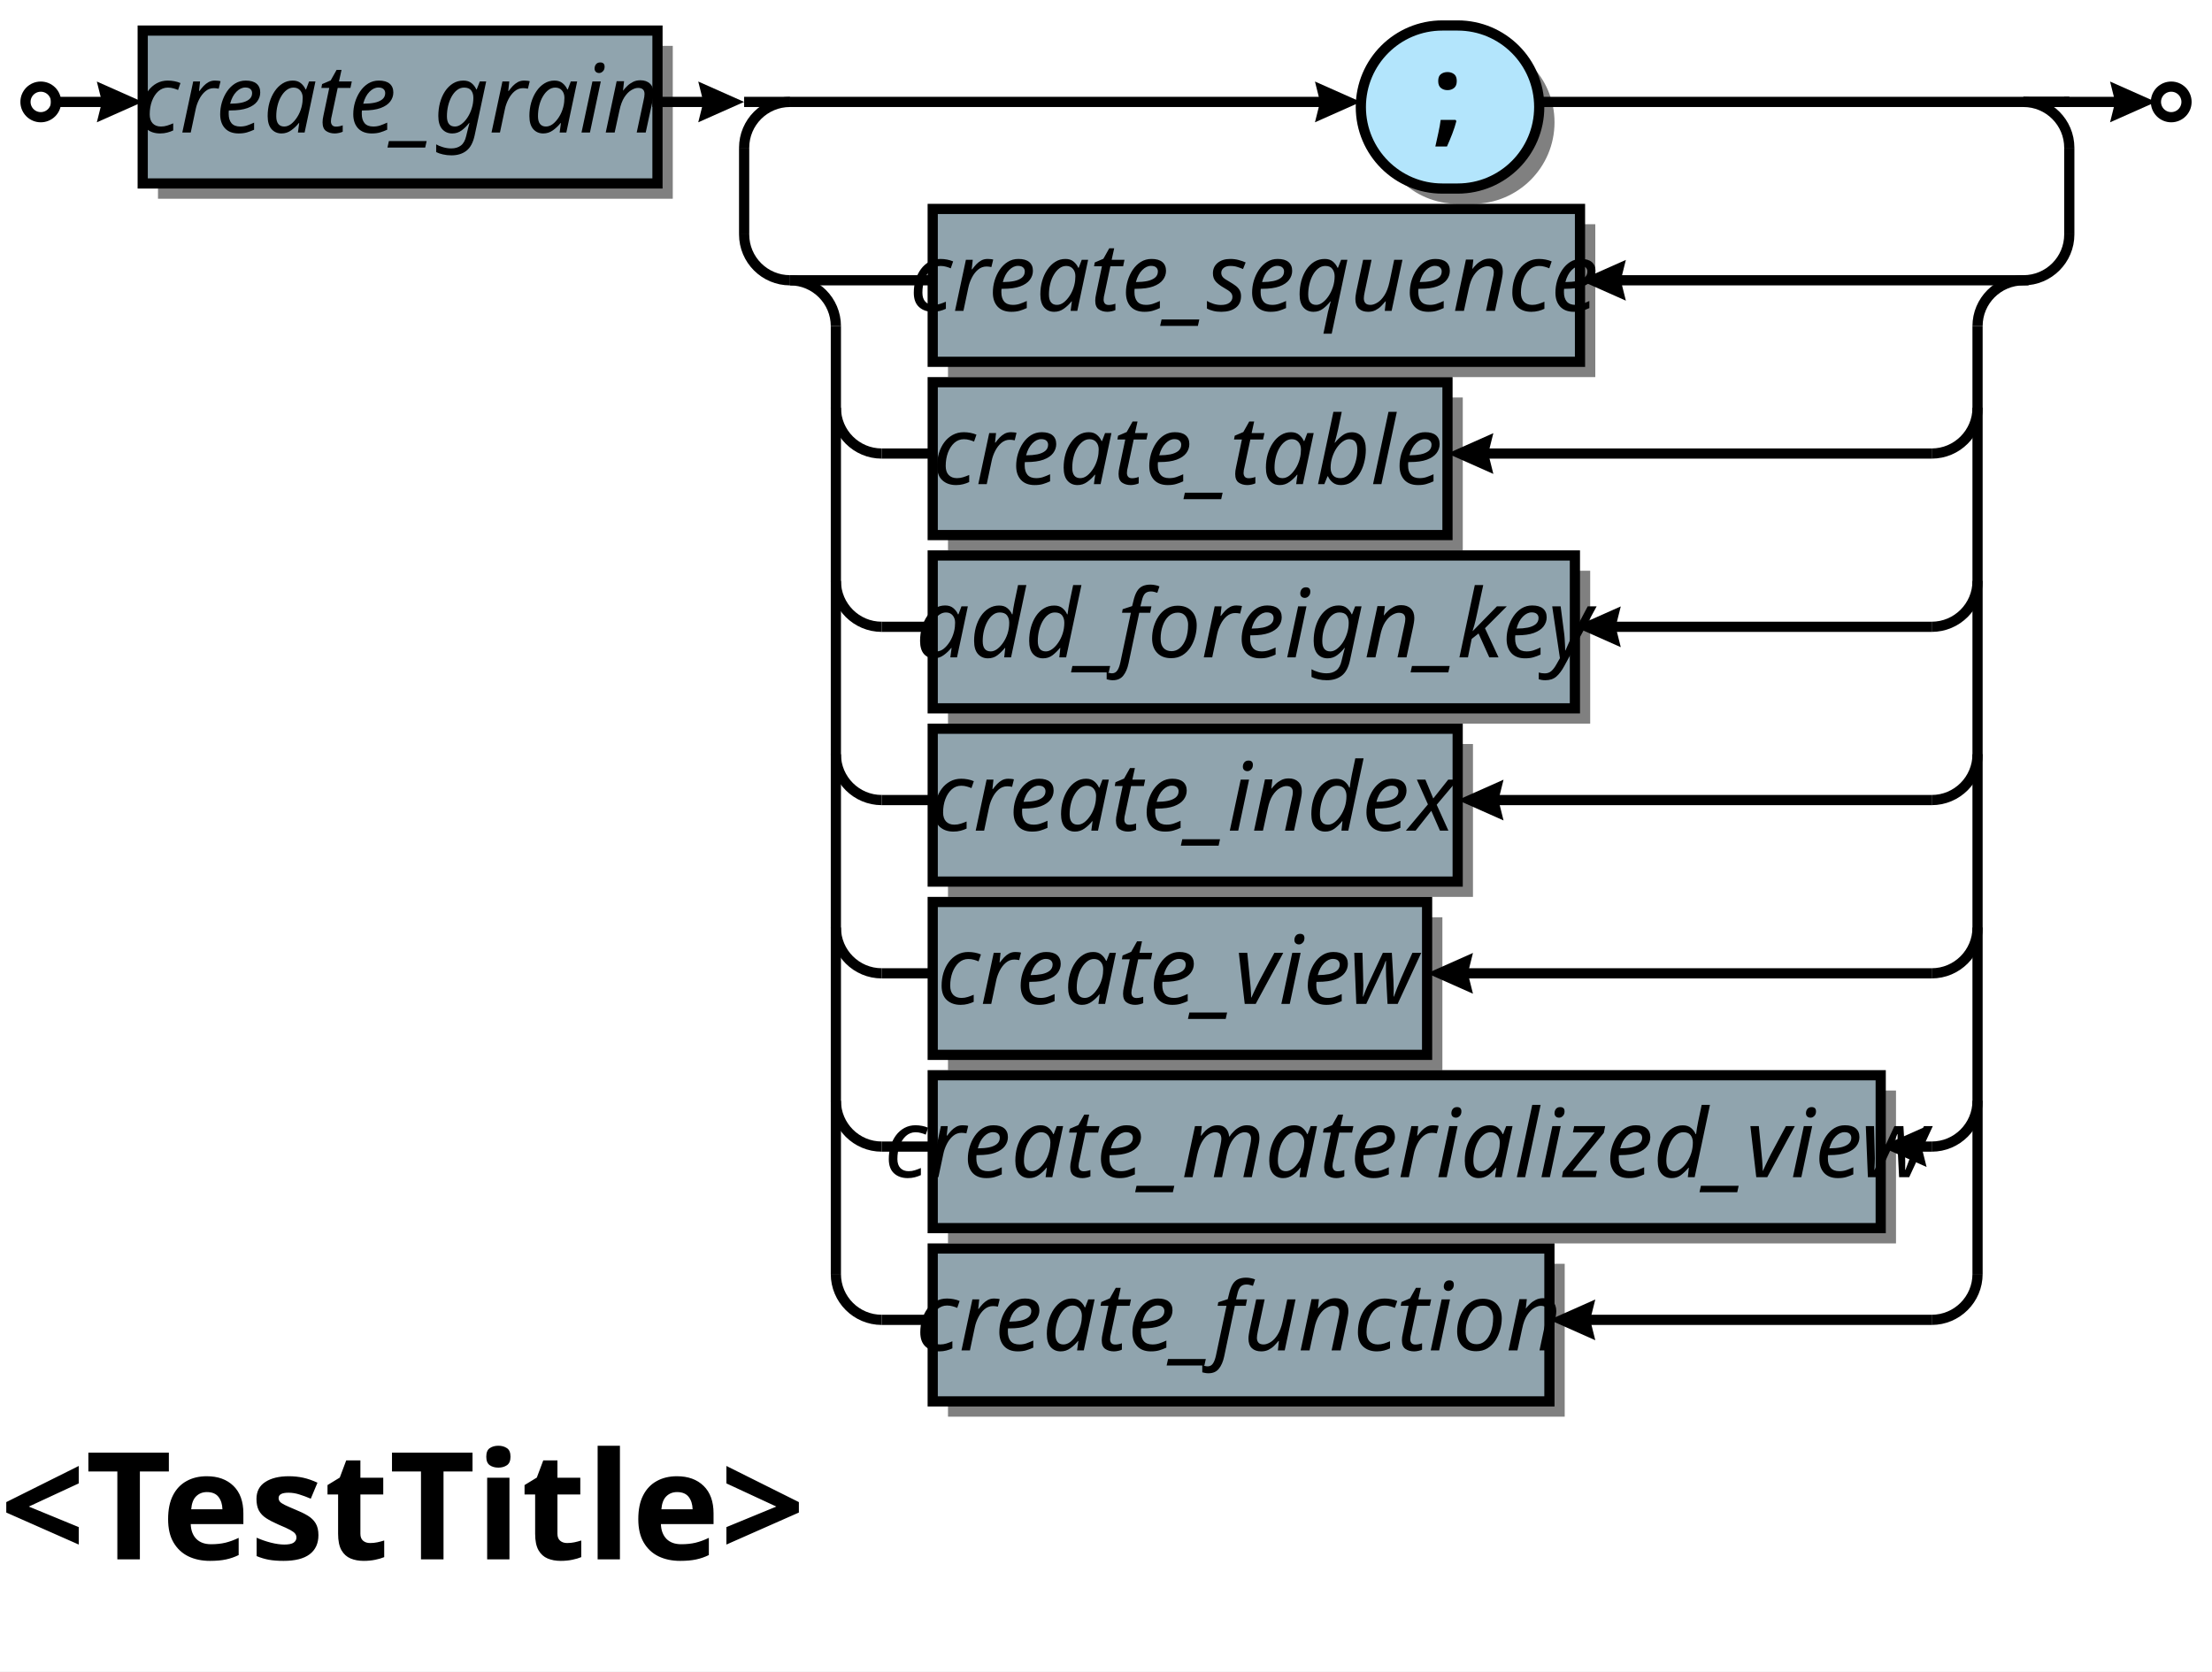
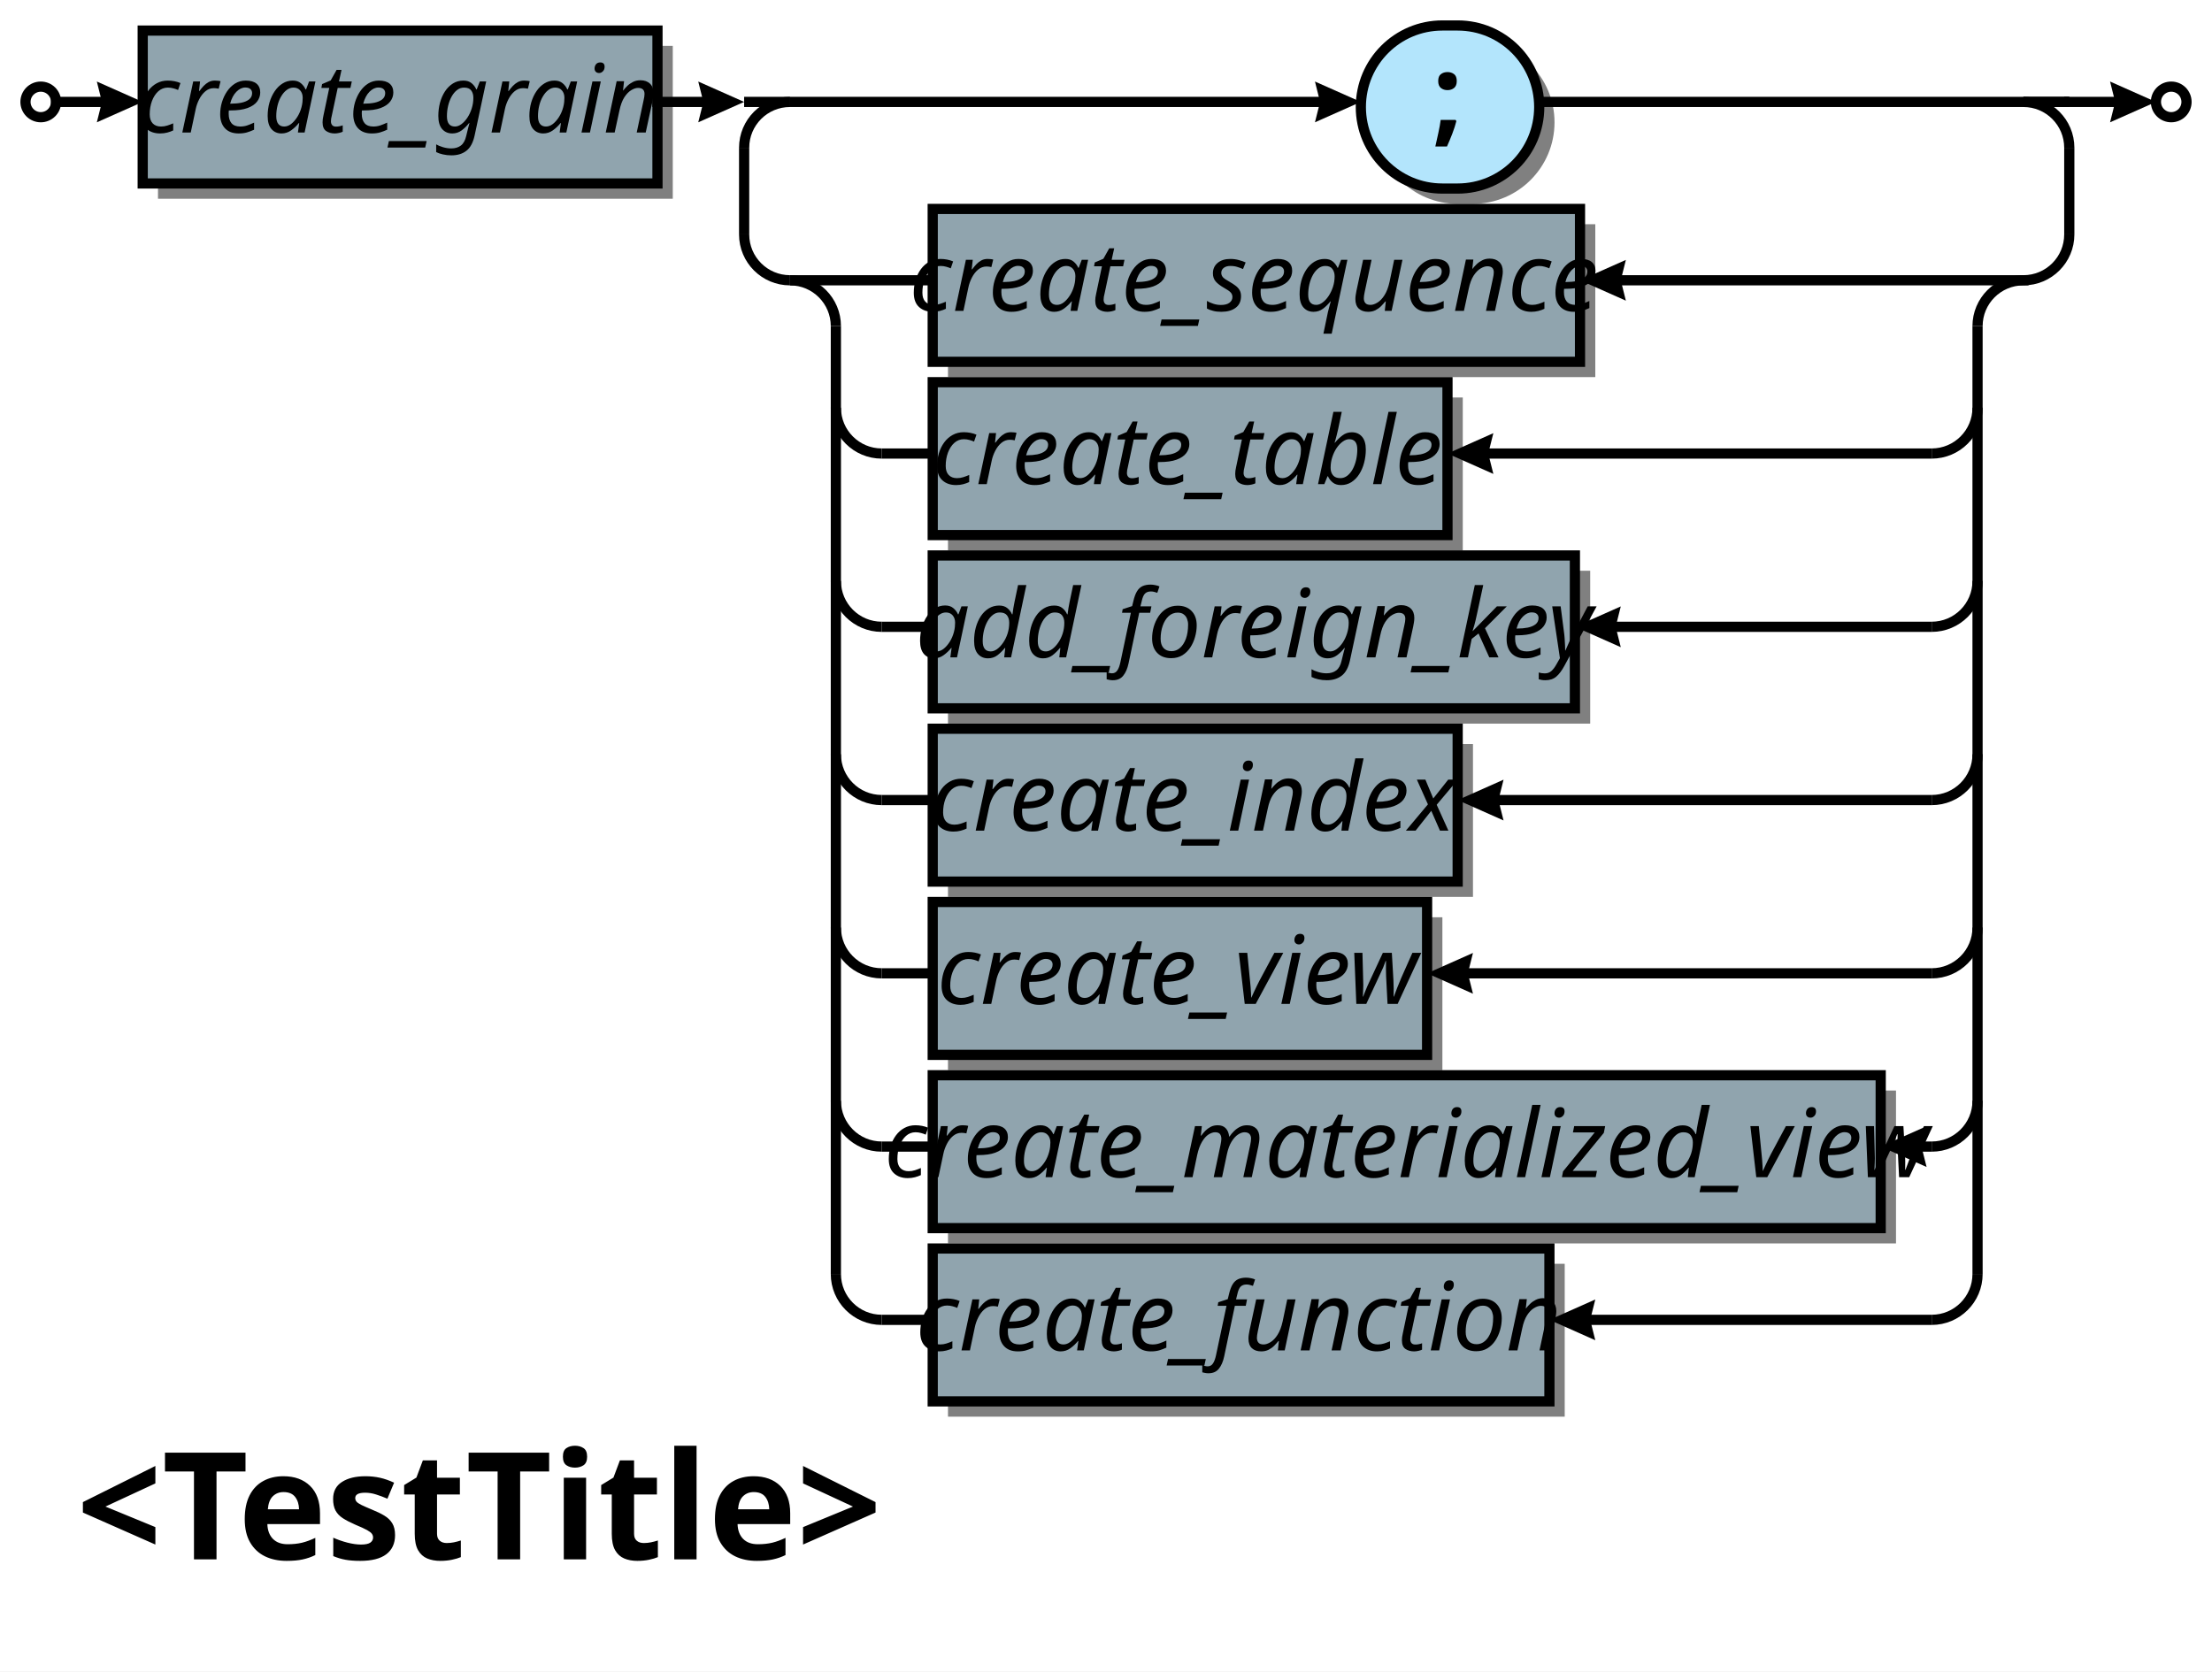
<svg xmlns="http://www.w3.org/2000/svg" xml:space="preserve" width="434" height="328" version="1.1">
  <style type="text/css">

- .title_font {fill:#000000; text-anchor:middle;
+ .title_font {fill:#000000; text-anchor:start;
font-family:PT Sans Bold; font-size:22pt; font-weight:bold; font-style:normal; }
.token_font {fill:#000000; text-anchor:middle;
font-family:PT Sans Bold; font-size:16pt; font-weight:bold; font-style:normal; }
.box_font {fill:#000000; text-anchor:middle;
font-family:PT Sans Italic; font-size:14pt; font-weight:normal; font-style:italic; }
.bubble_font {fill:#000000; text-anchor:middle;
font-family:PT Sans Bold; font-size:14pt; font-weight:bold; font-style:normal; }
.hex_font {fill:#000000; text-anchor:middle;
font-family:PT Sans Bold; font-size:14pt; font-weight:bold; font-style:normal; }
.label {fill: #000; text-anchor:middle; font-size:16pt; font-weight:bold; font-family:Sans;}
.link {fill: #0D47A1;}
.link:hover {fill: #0D47A1; text-decoration:underline;}
.link:visited {fill: #4A148C;}

</style>
  <defs>
    <marker id="arrow" markerWidth="5" markerHeight="4" refX="2.5" refY="2" orient="auto" markerUnits="strokeWidth">
      <path d="M0,0 L0.5,2 L0,4 L4.5,2 z" fill="#000000" />
    </marker>
  </defs>
  <rect width="100%" height="100%" fill="white" />
  <circle cx="8" cy="20" r="3" stroke="#000000" stroke-width="2" fill="#ffffff" />
  <rect x="31" y="9" width="101" height="30" fill="#000000" fill-opacity="0.498" />
  <rect x="28" y="6" width="101" height="30" stroke="#000000" stroke-width="2" fill="#90a4ae" fill-opacity="1.0" />
  <text class="box_font" x="78" y="26">create_grain</text>
  <path d="M286,40 A16,16 0 0,1 286,8 H289 A16,16 0 0,1 289,40 z" fill="#000000" fill-opacity="0.498" />
  <path d="M283,37 A16,16 0 0,1 283,5 H286 A16,16 0 0,1 286,37 z" stroke="#000000" stroke-width="2" fill="#b3e5fc" fill-opacity="1.0" />
  <text class="token_font" x="284" y="26">;</text>
  <rect x="186" y="44" width="127" height="30" fill="#000000" fill-opacity="0.498" />
  <rect x="183" y="41" width="127" height="30" stroke="#000000" stroke-width="2" fill="#90a4ae" fill-opacity="1.0" />
  <text class="box_font" x="246" y="61">create_sequence</text>
  <rect x="186" y="78" width="101" height="30" fill="#000000" fill-opacity="0.498" />
  <rect x="183" y="75" width="101" height="30" stroke="#000000" stroke-width="2" fill="#90a4ae" fill-opacity="1.0" />
  <text class="box_font" x="233" y="95">create_table</text>
  <rect x="186" y="112" width="126" height="30" fill="#000000" fill-opacity="0.498" />
  <rect x="183" y="109" width="126" height="30" stroke="#000000" stroke-width="2" fill="#90a4ae" fill-opacity="1.0" />
  <text class="box_font" x="246" y="129">add_foreign_key</text>
  <rect x="186" y="146" width="103" height="30" fill="#000000" fill-opacity="0.498" />
  <rect x="183" y="143" width="103" height="30" stroke="#000000" stroke-width="2" fill="#90a4ae" fill-opacity="1.0" />
  <text class="box_font" x="234" y="163">create_index</text>
  <rect x="186" y="180" width="97" height="30" fill="#000000" fill-opacity="0.498" />
  <rect x="183" y="177" width="97" height="30" stroke="#000000" stroke-width="2" fill="#90a4ae" fill-opacity="1.0" />
  <text class="box_font" x="231" y="197">create_view</text>
  <rect x="186" y="214" width="186" height="30" fill="#000000" fill-opacity="0.498" />
  <rect x="183" y="211" width="186" height="30" stroke="#000000" stroke-width="2" fill="#90a4ae" fill-opacity="1.0" />
  <text class="box_font" x="276" y="231">create_materialized_view</text>
  <rect x="186" y="248" width="121" height="30" fill="#000000" fill-opacity="0.498" />
  <rect x="183" y="245" width="121" height="30" stroke="#000000" stroke-width="2" fill="#90a4ae" fill-opacity="1.0" />
  <text class="box_font" x="243" y="265">create_function</text>
  <line x1="155" y1="55" x2="183" y2="55" stroke="#000000" stroke-width="2" />
  <line x1="398" y1="55" x2="314" y2="55" stroke="#000000" stroke-width="2" marker-end="url(#arrow)" />
  <path d="M164,64 A9,9 0 0,0 155,55" stroke="#000000" stroke-width="2" fill="none" />
  <line x1="173" y1="89" x2="183" y2="89" stroke="#000000" stroke-width="2" />
  <line x1="379" y1="89" x2="288" y2="89" stroke="#000000" stroke-width="2" marker-end="url(#arrow)" />
  <path d="M164,80 A9,9 0 0,0 173,89" stroke="#000000" stroke-width="2" fill="none" />
  <path d="M379,89 A9,9 0 0,0 388,80" stroke="#000000" stroke-width="2" fill="none" />
  <line x1="173" y1="123" x2="183" y2="123" stroke="#000000" stroke-width="2" />
  <line x1="379" y1="123" x2="313" y2="123" stroke="#000000" stroke-width="2" marker-end="url(#arrow)" />
  <path d="M164,114 A9,9 0 0,0 173,123" stroke="#000000" stroke-width="2" fill="none" />
  <path d="M379,123 A9,9 0 0,0 388,114" stroke="#000000" stroke-width="2" fill="none" />
  <line x1="173" y1="157" x2="183" y2="157" stroke="#000000" stroke-width="2" />
  <line x1="379" y1="157" x2="290" y2="157" stroke="#000000" stroke-width="2" marker-end="url(#arrow)" />
  <path d="M164,148 A9,9 0 0,0 173,157" stroke="#000000" stroke-width="2" fill="none" />
  <path d="M379,157 A9,9 0 0,0 388,148" stroke="#000000" stroke-width="2" fill="none" />
  <line x1="173" y1="191" x2="183" y2="191" stroke="#000000" stroke-width="2" />
  <line x1="379" y1="191" x2="284" y2="191" stroke="#000000" stroke-width="2" marker-end="url(#arrow)" />
  <path d="M164,182 A9,9 0 0,0 173,191" stroke="#000000" stroke-width="2" fill="none" />
  <path d="M379,191 A9,9 0 0,0 388,182" stroke="#000000" stroke-width="2" fill="none" />
  <line x1="173" y1="225" x2="183" y2="225" stroke="#000000" stroke-width="2" />
  <line x1="379" y1="225" x2="373" y2="225" stroke="#000000" stroke-width="2" marker-end="url(#arrow)" />
  <path d="M164,216 A9,9 0 0,0 173,225" stroke="#000000" stroke-width="2" fill="none" />
  <path d="M379,225 A9,9 0 0,0 388,216" stroke="#000000" stroke-width="2" fill="none" />
  <line x1="173" y1="259" x2="183" y2="259" stroke="#000000" stroke-width="2" />
  <line x1="379" y1="259" x2="308" y2="259" stroke="#000000" stroke-width="2" marker-end="url(#arrow)" />
  <path d="M164,250 A9,9 0 0,0 173,259" stroke="#000000" stroke-width="2" fill="none" />
  <path d="M379,259 A9,9 0 0,0 388,250" stroke="#000000" stroke-width="2" fill="none" />
  <path d="M397,55 A9,9 0 0,0 388,64" stroke="#000000" stroke-width="2" fill="none" />
  <line x1="164" y1="250" x2="164" y2="64" stroke="#000000" stroke-width="2" />
  <line x1="388" y1="250" x2="388" y2="64" stroke="#000000" stroke-width="2" />
  <line x1="155" y1="20" x2="263" y2="20" stroke="#000000" stroke-width="2" marker-end="url(#arrow)" />
  <line x1="302" y1="20" x2="406" y2="20" stroke="#000000" stroke-width="2" />
  <line x1="146" y1="20" x2="155" y2="20" stroke="#000000" stroke-width="2" />
  <path d="M155,20 A9,9 0 0,0 146,29" stroke="#000000" stroke-width="2" fill="none" />
  <line x1="146" y1="29" x2="146" y2="46" stroke="#000000" stroke-width="2" />
  <path d="M146,46 A9,9 0 0,0 155,55" stroke="#000000" stroke-width="2" fill="none" />
  <path d="M406,29 A9,9 0 0,0 397,20" stroke="#000000" stroke-width="2" fill="none" />
  <line x1="406" y1="29" x2="406" y2="46" stroke="#000000" stroke-width="2" />
  <path d="M397,55 A9,9 0 0,0 406,46" stroke="#000000" stroke-width="2" fill="none" />
  <line x1="397" y1="20" x2="406" y2="20" stroke="#000000" stroke-width="2" />
  <line x1="128" y1="20" x2="142" y2="20" stroke="#000000" stroke-width="2" marker-end="url(#arrow)" />
  <line x1="10" y1="20" x2="24" y2="20" stroke="#000000" stroke-width="2" marker-end="url(#arrow)" />
  <circle cx="426" cy="20" r="3" stroke="#000000" stroke-width="2" fill="#ffffff" />
  <line x1="405" y1="20" x2="419" y2="20" stroke="#000000" stroke-width="2" marker-end="url(#arrow)" />
-   <text class="title_font" x="79" y="306">&lt;TestTitle&gt;</text>
+   <text class="title_font" x="15" y="306">&lt;TestTitle&gt;</text>
</svg>
